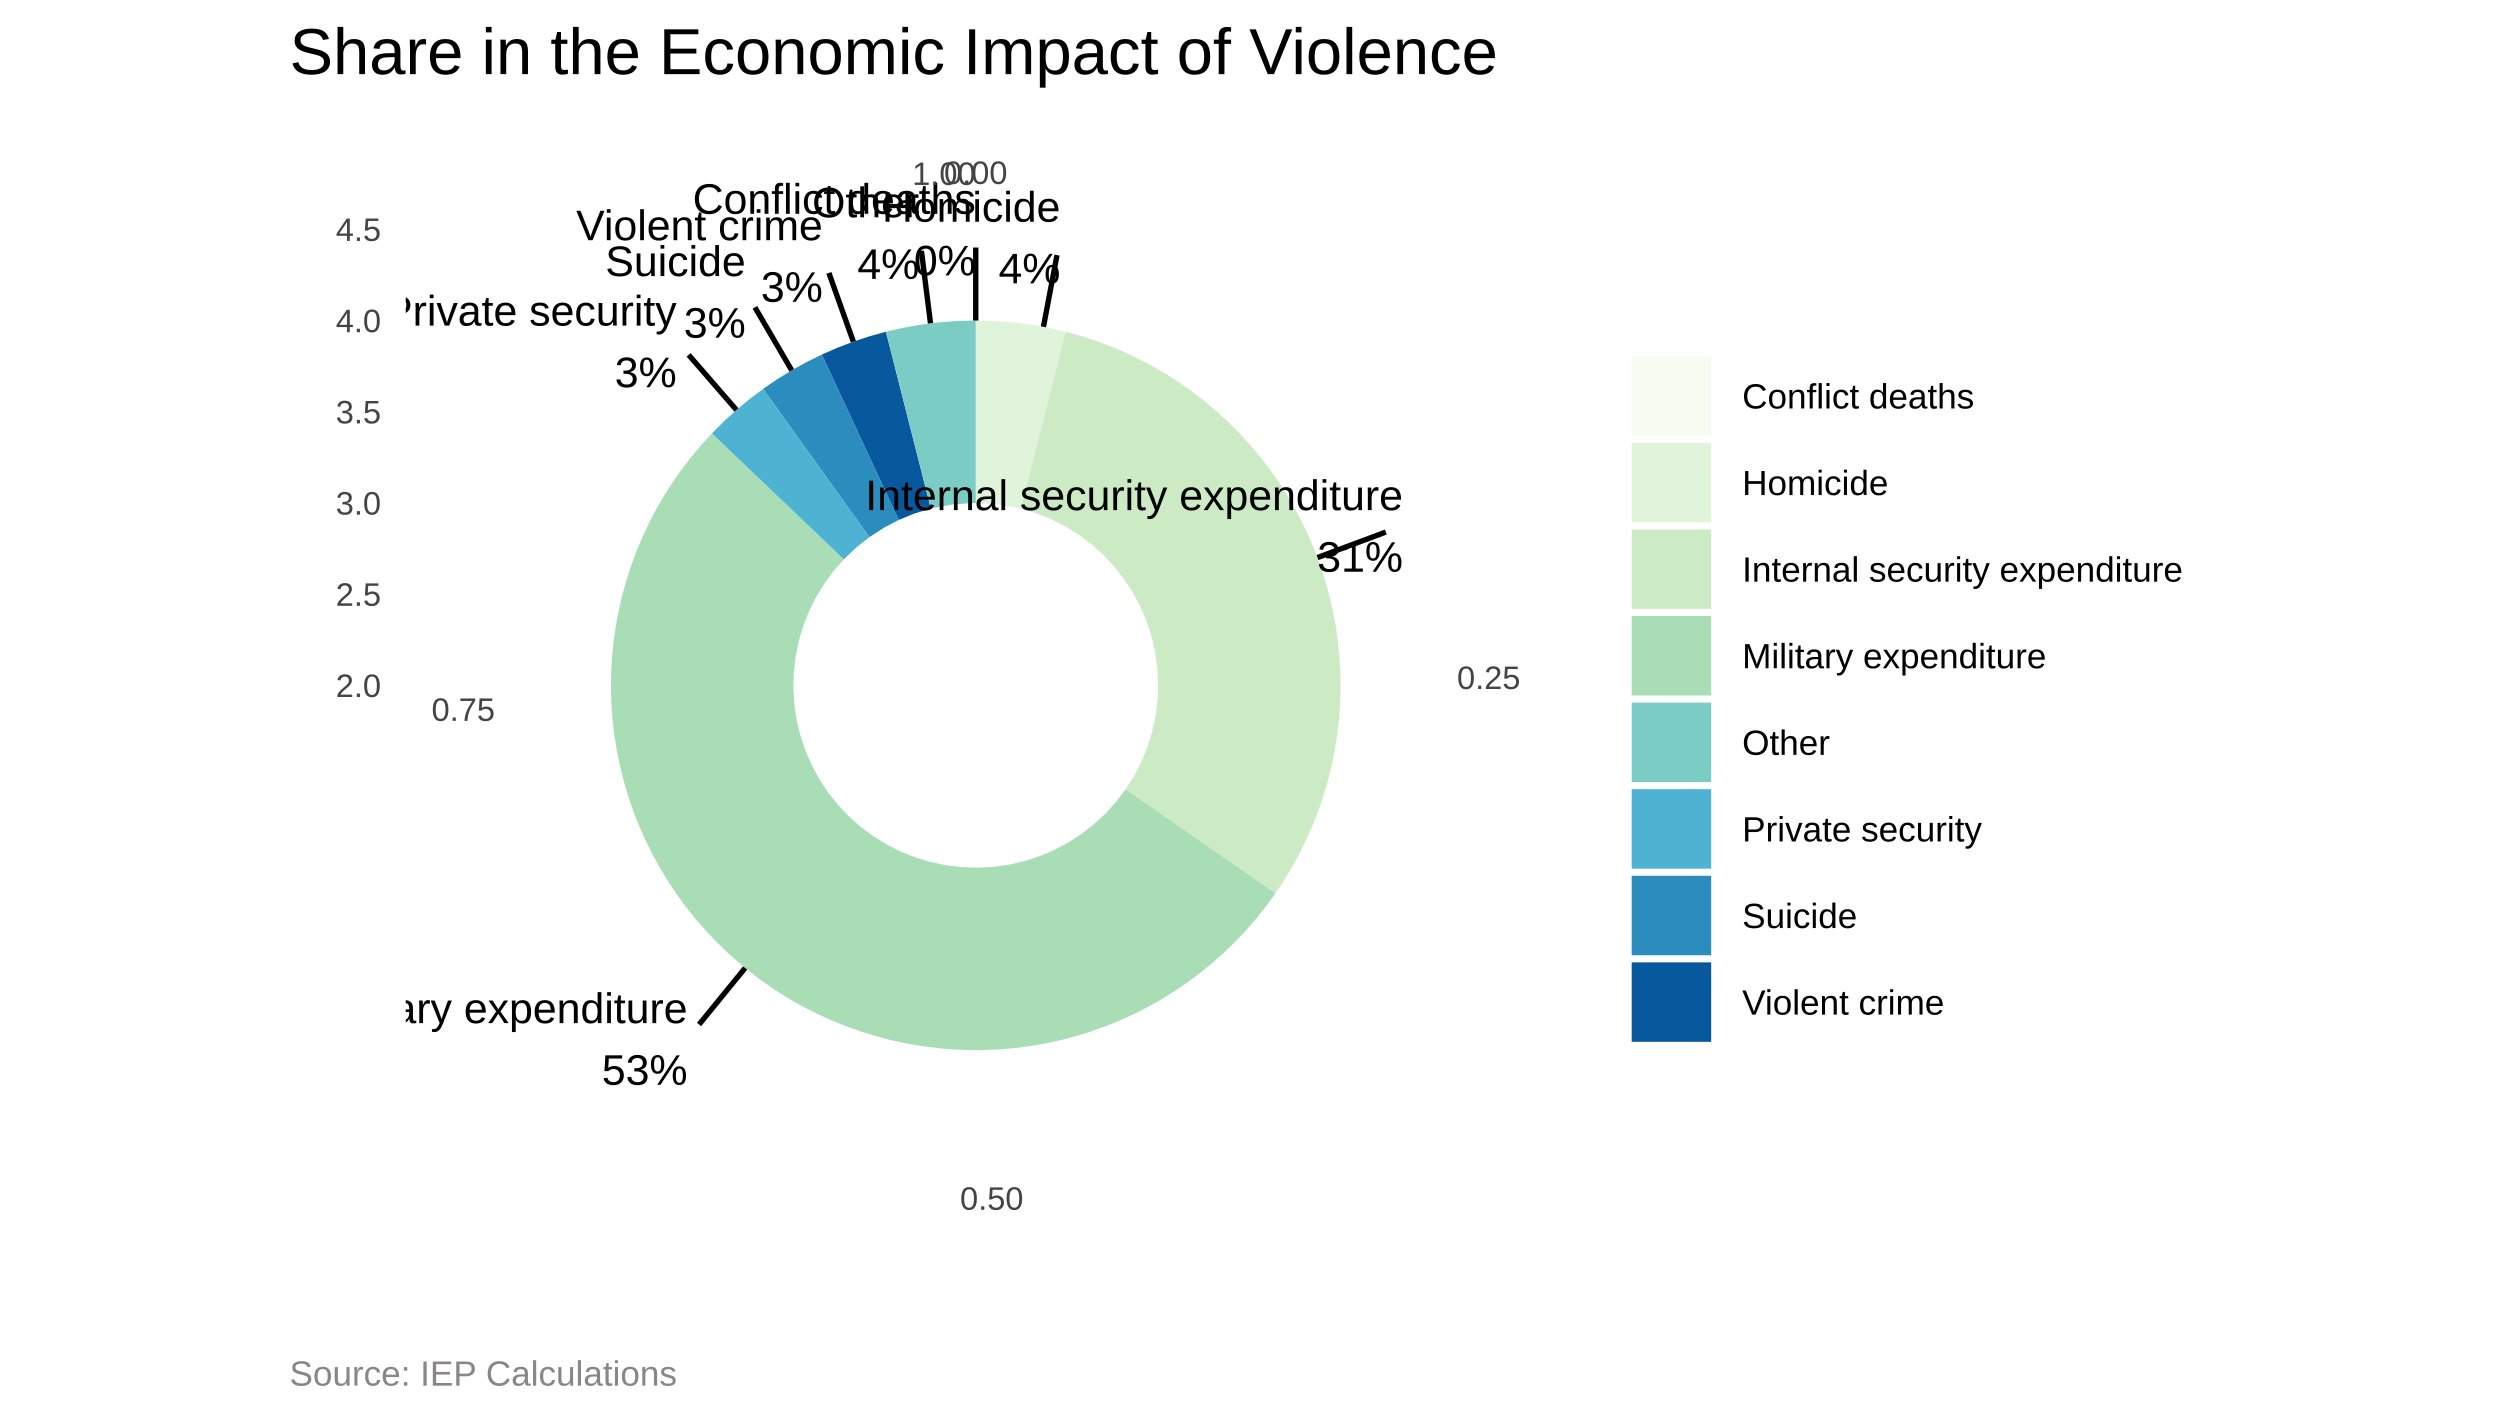
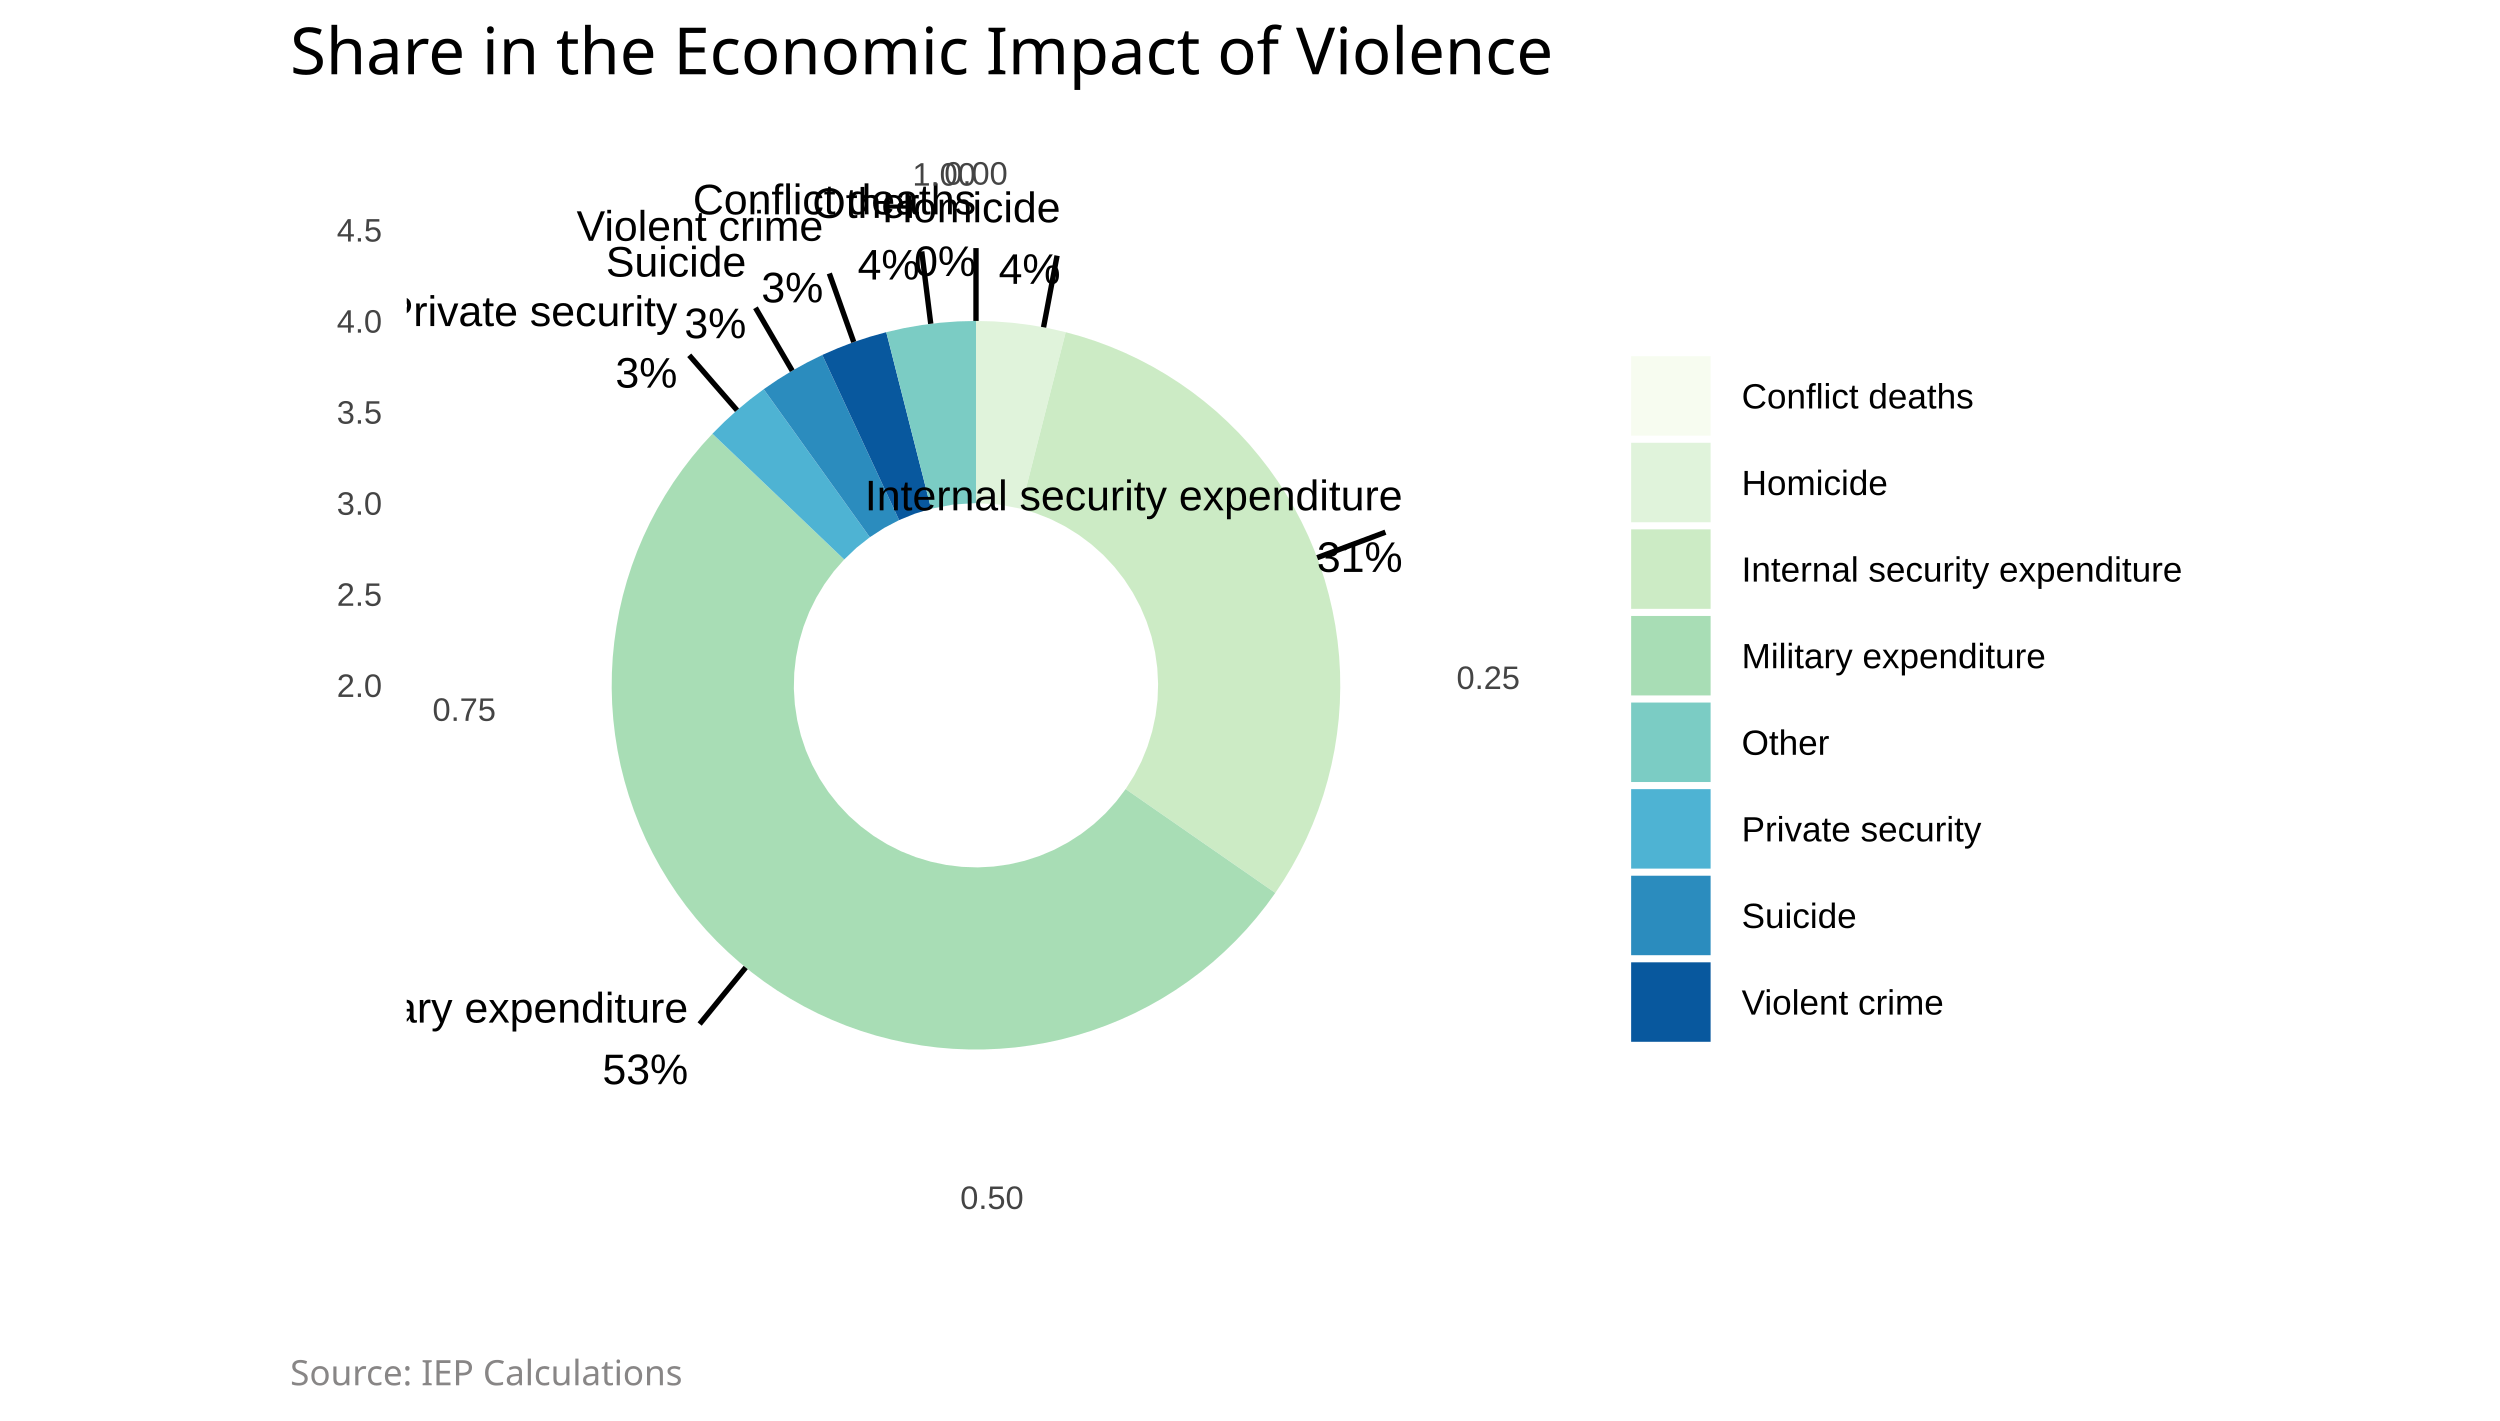
<svg xmlns="http://www.w3.org/2000/svg" class="svglite" width="498.90pt" height="283.46pt" viewBox="0 0 498.90 283.46">
  <defs>
    <style type="text/css">
    .svglite line, .svglite polyline, .svglite polygon, .svglite path, .svglite rect, .svglite circle {
      fill: none;
      stroke: #000000;
      stroke-linecap: round;
      stroke-linejoin: round;
      stroke-miterlimit: 10.00;
    }
    .svglite text {
      white-space: pre;
    }
  </style>
  </defs>
  <rect width="100%" height="100%" style="stroke: none; fill: none;" />
  <defs>
    <clipPath id="cpMC4wMHw0OTguOTB8MC4wMHwyODMuNDY=">
      <rect x="0.00" y="0.00" width="498.90" height="283.46" />
    </clipPath>
  </defs>
  <g clip-path="url(#cpMC4wMHw0OTguOTB8MC4wMHwyODMuNDY=)">
</g>
  <defs>
-     <clipPath id="cpNTIuMzB8NDQ2LjYwfDAuMDB8MjgzLjQ2">
-       <rect x="52.30" y="0.00" width="394.29" height="283.46" />
+     <clipPath id="cpNTIuNDJ8NDQ2LjQ4fDAuMDB8MjgzLjQ2">
+       <rect x="52.42" y="0.00" width="394.06" height="283.46" />
    </clipPath>
  </defs>
-   <g clip-path="url(#cpNTIuMzB8NDQ2LjYwfDAuMDB8MjgzLjQ2)">
+   <g clip-path="url(#cpNTIuNDJ8NDQ2LjQ4fDAuMDB8MjgzLjQ2)">
</g>
  <g clip-path="url(#cpMC4wMHw0OTguOTB8MC4wMHwyODMuNDY=)">
</g>
  <defs>
-     <clipPath id="cpODAuOTd8MzA4LjQ4fDIzLjAwfDI1MC41MQ==">
-       <rect x="80.97" y="23.00" width="227.51" height="227.51" />
+     <clipPath id="cpODEuMTd8MzA4LjM2fDIzLjE2fDI1MC4zNA==">
+       <rect x="81.17" y="23.16" width="227.19" height="227.19" />
    </clipPath>
  </defs>
-   <g clip-path="url(#cpODAuOTd8MzA4LjQ4fDIzLjAwfDI1MC41MQ==)">
-     <polygon points="194.72,100.36 194.72,97.05 194.72,93.74 194.72,90.43 194.72,87.12 194.72,83.81 194.72,80.50 194.72,77.19 194.72,73.88 194.72,70.57 194.72,67.27 194.72,63.96 194.72,63.96 194.72,67.27 194.72,70.57 194.72,73.88 194.72,77.19 194.72,80.50 194.72,83.81 194.72,87.12 194.72,90.43 194.72,93.74 194.72,97.05 194.72,100.36 194.72,100.36 " style="stroke-width: 1.07; stroke: none; stroke-linecap: butt; stroke-linejoin: miter; fill: #F7FCF0;" />
-     <polygon points="203.69,101.48 204.50,98.27 205.32,95.06 206.13,91.86 206.95,88.65 207.76,85.44 208.58,82.24 209.39,79.03 210.21,75.82 211.02,72.61 211.84,69.41 212.65,66.20 209.12,65.39 205.55,64.77 201.96,64.32 198.34,64.05 194.72,63.96 194.72,67.27 194.72,70.57 194.72,73.88 194.72,77.19 194.72,80.50 194.72,83.81 194.72,87.12 194.72,90.43 194.72,93.74 194.72,97.05 194.72,100.36 199.24,100.64 203.69,101.48 " style="stroke-width: 1.07; stroke: none; stroke-linecap: butt; stroke-linejoin: miter; fill: #E0F3DB;" />
-     <polygon points="224.63,157.51 227.35,159.40 230.07,161.28 232.79,163.17 235.51,165.05 238.23,166.94 240.94,168.83 243.66,170.71 246.38,172.60 249.10,174.49 251.82,176.37 254.54,178.26 256.26,175.66 257.87,172.99 259.37,170.25 260.74,167.45 262.00,164.59 263.13,161.68 264.13,158.73 265.01,155.74 265.76,152.71 266.38,149.65 266.86,146.57 267.22,143.47 267.44,140.36 267.52,137.24 267.48,134.12 267.30,131.00 266.98,127.90 266.54,124.81 265.96,121.75 265.25,118.71 264.41,115.70 263.45,112.74 262.36,109.81 261.14,106.94 259.80,104.12 258.34,101.36 256.77,98.67 255.08,96.05 253.28,93.50 251.37,91.03 249.36,88.65 247.25,86.35 245.04,84.14 242.74,82.04 240.35,80.03 237.88,78.13 235.33,76.33 232.70,74.65 230.01,73.08 227.25,71.62 224.43,70.29 221.55,69.08 218.63,67.99 215.66,67.03 212.65,66.20 211.84,69.41 211.02,72.61 210.21,75.82 209.39,79.03 208.58,82.24 207.76,85.44 206.95,88.65 206.13,91.86 205.32,95.06 204.50,98.27 203.69,101.48 206.74,102.40 209.70,103.58 212.55,105.02 215.26,106.70 217.81,108.62 220.19,110.75 222.37,113.08 224.33,115.59 226.07,118.26 227.57,121.08 228.82,124.01 229.80,127.05 230.52,130.16 230.96,133.32 231.12,136.50 231.01,139.69 230.61,142.85 229.94,145.97 229.00,149.02 227.79,151.97 226.33,154.81 224.63,157.51 " style="stroke-width: 1.07; stroke: none; stroke-linecap: butt; stroke-linejoin: miter; fill: #CCEBC5;" />
-     <polygon points="168.39,111.63 166.00,109.34 163.60,107.06 161.21,104.77 158.81,102.49 156.42,100.20 154.03,97.92 151.63,95.63 149.24,93.35 146.84,91.06 144.45,88.78 142.06,86.49 139.95,88.80 137.95,91.18 136.05,93.66 134.26,96.21 132.58,98.83 131.01,101.53 129.56,104.29 128.23,107.11 127.02,109.98 125.94,112.90 124.98,115.87 124.15,118.87 123.45,121.91 122.88,124.97 122.44,128.06 122.14,131.16 121.96,134.27 121.92,137.39 122.02,140.51 122.24,143.62 122.60,146.71 123.10,149.79 123.72,152.84 124.47,155.87 125.36,158.86 126.36,161.81 127.50,164.71 128.76,167.56 130.14,170.36 131.63,173.09 133.25,175.76 134.97,178.36 136.81,180.88 138.75,183.31 140.79,185.67 142.94,187.93 145.18,190.10 147.50,192.17 149.92,194.14 152.42,196.01 154.99,197.77 157.64,199.41 160.36,200.94 163.13,202.35 165.97,203.64 168.86,204.81 171.80,205.86 174.78,206.78 177.79,207.57 180.84,208.23 183.91,208.75 187.00,209.15 190.11,209.42 193.22,209.55 196.34,209.54 199.45,209.41 202.56,209.14 205.65,208.74 208.72,208.20 211.77,207.54 214.78,206.74 217.76,205.82 220.69,204.77 223.58,203.60 226.42,202.30 229.19,200.88 231.91,199.35 234.55,197.70 237.12,195.94 239.62,194.07 242.03,192.10 244.36,190.02 246.59,187.85 248.73,185.58 250.77,183.22 252.71,180.78 254.54,178.26 251.82,176.37 249.10,174.49 246.38,172.60 243.66,170.71 240.94,168.83 238.23,166.94 235.51,165.05 232.79,163.17 230.07,161.28 227.35,159.40 224.63,157.51 222.72,160.02 220.60,162.36 218.28,164.51 215.79,166.44 213.14,168.16 210.35,169.64 207.44,170.87 204.44,171.84 201.36,172.55 198.23,172.99 195.08,173.16 191.92,173.05 188.79,172.67 185.70,172.02 182.68,171.11 179.75,169.94 176.93,168.51 174.24,166.85 171.71,164.96 169.35,162.86 167.19,160.57 165.23,158.09 163.49,155.46 161.99,152.68 160.73,149.78 159.73,146.79 158.99,143.72 158.52,140.60 158.33,137.44 158.41,134.29 158.76,131.15 159.38,128.05 160.26,125.02 161.41,122.08 162.81,119.25 164.45,116.55 166.31,114.00 168.39,111.63 " style="stroke-width: 1.07; stroke: none; stroke-linecap: butt; stroke-linejoin: miter; fill: #A8DDB5;" />
-     <polygon points="173.51,107.18 171.58,104.49 169.65,101.80 167.72,99.11 165.80,96.42 163.87,93.73 161.94,91.04 160.01,88.35 158.08,85.66 156.15,82.97 154.23,80.28 152.30,77.60 149.58,79.64 146.97,81.81 144.46,84.09 142.06,86.49 144.45,88.78 146.84,91.06 149.24,93.35 151.63,95.63 154.03,97.92 156.42,100.20 158.81,102.49 161.21,104.77 163.60,107.06 166.00,109.34 168.39,111.63 170.85,109.28 173.51,107.18 " style="stroke-width: 1.07; stroke: none; stroke-linecap: butt; stroke-linejoin: miter; fill: #4EB3D3;" />
-     <polygon points="179.37,103.75 177.97,100.75 176.58,97.75 175.18,94.75 173.78,91.75 172.39,88.75 170.99,85.75 169.60,82.75 168.20,79.75 166.80,76.75 165.41,73.75 164.01,70.75 160.97,72.25 157.99,73.90 155.10,75.68 152.30,77.60 154.23,80.28 156.15,82.97 158.08,85.66 160.01,88.35 161.94,91.04 163.87,93.73 165.80,96.42 167.72,99.11 169.65,101.80 171.58,104.49 173.51,107.18 176.36,105.33 179.37,103.75 " style="stroke-width: 1.07; stroke: none; stroke-linecap: butt; stroke-linejoin: miter; fill: #2B8CBE;" />
-     <polygon points="185.76,101.48 184.94,98.27 184.13,95.06 183.31,91.86 182.50,88.65 181.68,85.44 180.87,82.24 180.05,79.03 179.24,75.82 178.42,72.61 177.61,69.41 176.79,66.20 173.52,67.11 170.30,68.18 167.12,69.39 164.01,70.75 165.41,73.75 166.80,76.75 168.20,79.75 169.60,82.75 170.99,85.75 172.39,88.75 173.78,91.75 175.18,94.75 176.58,97.75 177.97,100.75 179.37,103.75 182.51,102.47 185.76,101.48 " style="stroke-width: 1.07; stroke: none; stroke-linecap: butt; stroke-linejoin: miter; fill: #08589E;" />
-     <polygon points="194.72,100.36 194.72,97.05 194.72,93.74 194.72,90.43 194.72,87.12 194.72,83.81 194.72,80.50 194.72,77.19 194.72,73.88 194.72,70.57 194.72,67.27 194.72,63.96 191.10,64.05 187.49,64.32 183.89,64.77 180.33,65.39 176.79,66.20 177.61,69.41 178.42,72.61 179.24,75.82 180.05,79.03 180.87,82.24 181.68,85.44 182.50,88.65 183.31,91.86 184.13,95.06 184.94,98.27 185.76,101.48 190.21,100.64 194.72,100.36 " style="stroke-width: 1.07; stroke: none; stroke-linecap: butt; stroke-linejoin: miter; fill: #7BCCC4;" />
-     <text x="194.72" y="42.67" text-anchor="end" style="font-size: 8.54px; font-family: &quot;Arial&quot;;" textLength="56.43px" lengthAdjust="spacingAndGlyphs">Conflict deaths</text>
-     <text x="194.72" y="54.96" text-anchor="end" style="font-size: 8.54px; font-family: &quot;Arial&quot;;" textLength="12.33px" lengthAdjust="spacingAndGlyphs">0%</text>
-     <text x="211.61" y="44.25" text-anchor="end" style="font-size: 8.54px; font-family: &quot;Arial&quot;;" textLength="35.56px" lengthAdjust="spacingAndGlyphs">Homicide</text>
-     <text x="211.61" y="56.54" text-anchor="end" style="font-size: 8.54px; font-family: &quot;Arial&quot;;" textLength="12.33px" lengthAdjust="spacingAndGlyphs">4%</text>
-     <text x="279.97" y="101.81" text-anchor="end" style="font-size: 8.54px; font-family: &quot;Arial&quot;;" textLength="107.19px" lengthAdjust="spacingAndGlyphs">Internal security expenditure</text>
-     <text x="279.97" y="114.10" text-anchor="end" style="font-size: 8.54px; font-family: &quot;Arial&quot;;" textLength="17.08px" lengthAdjust="spacingAndGlyphs">31%</text>
-     <text x="137.20" y="204.18" text-anchor="end" style="font-size: 8.54px; font-family: &quot;Arial&quot;;" textLength="73.97px" lengthAdjust="spacingAndGlyphs">Military expenditure</text>
-     <text x="137.20" y="216.48" text-anchor="end" style="font-size: 8.54px; font-family: &quot;Arial&quot;;" textLength="17.08px" lengthAdjust="spacingAndGlyphs">53%</text>
-     <text x="135.03" y="64.98" text-anchor="end" style="font-size: 8.54px; font-family: &quot;Arial&quot;;" textLength="58.33px" lengthAdjust="spacingAndGlyphs">Private security</text>
-     <text x="135.03" y="77.27" text-anchor="end" style="font-size: 8.54px; font-family: &quot;Arial&quot;;" textLength="12.33px" lengthAdjust="spacingAndGlyphs">3%</text>
-     <text x="148.81" y="55.10" text-anchor="end" style="font-size: 8.54px; font-family: &quot;Arial&quot;;" textLength="27.98px" lengthAdjust="spacingAndGlyphs">Suicide</text>
-     <text x="148.81" y="67.39" text-anchor="end" style="font-size: 8.54px; font-family: &quot;Arial&quot;;" textLength="12.33px" lengthAdjust="spacingAndGlyphs">3%</text>
-     <text x="164.19" y="47.94" text-anchor="end" style="font-size: 8.54px; font-family: &quot;Arial&quot;;" textLength="49.15px" lengthAdjust="spacingAndGlyphs">Violent crime</text>
-     <text x="164.19" y="60.23" text-anchor="end" style="font-size: 8.54px; font-family: &quot;Arial&quot;;" textLength="12.33px" lengthAdjust="spacingAndGlyphs">3%</text>
-     <text x="183.43" y="43.37" text-anchor="end" style="font-size: 8.54px; font-family: &quot;Arial&quot;;" textLength="21.34px" lengthAdjust="spacingAndGlyphs">Other</text>
-     <text x="183.43" y="55.66" text-anchor="end" style="font-size: 8.54px; font-family: &quot;Arial&quot;;" textLength="12.33px" lengthAdjust="spacingAndGlyphs">4%</text>
-     <polyline points="194.72,63.96 194.72,60.32 194.72,56.68 194.72,53.04 194.72,49.40 " style="stroke-width: 1.07; stroke-linecap: butt;" />
-     <polyline points="208.23,65.22 208.91,61.64 209.58,58.07 210.26,54.49 210.93,50.91 " style="stroke-width: 1.07; stroke-linecap: butt;" />
-     <polyline points="262.92,111.27 266.33,109.99 269.74,108.72 273.15,107.45 276.56,106.17 " style="stroke-width: 1.07; stroke-linecap: butt;" />
-     <polyline points="148.70,193.17 146.40,195.99 144.10,198.81 141.80,201.63 139.50,204.45 " style="stroke-width: 1.07; stroke-linecap: butt;" />
-     <polyline points="146.97,81.81 144.58,79.06 142.19,76.31 139.81,73.56 137.42,70.82 " style="stroke-width: 1.07; stroke-linecap: butt;" />
-     <polyline points="157.99,73.90 156.16,70.76 154.32,67.61 152.49,64.47 150.65,61.33 " style="stroke-width: 1.07; stroke-linecap: butt;" />
-     <polyline points="170.30,68.18 169.07,64.75 167.85,61.32 166.63,57.89 165.41,54.46 " style="stroke-width: 1.07; stroke-linecap: butt;" />
-     <polyline points="185.69,64.52 185.24,60.91 184.78,57.29 184.33,53.68 183.88,50.07 " style="stroke-width: 1.07; stroke-linecap: butt;" />
-     <text x="194.72" y="36.71" text-anchor="middle" style="font-size: 6.50px;fill: #444444; font-family: &quot;Arial&quot;;" textLength="12.65px" lengthAdjust="spacingAndGlyphs">0.00</text>
-     <text x="297.09" y="137.50" text-anchor="middle" style="font-size: 6.50px;fill: #444444; font-family: &quot;Arial&quot;;" textLength="12.65px" lengthAdjust="spacingAndGlyphs">0.25</text>
-     <text x="197.91" y="241.42" text-anchor="middle" style="font-size: 6.50px;fill: #444444; font-family: &quot;Arial&quot;;" textLength="12.65px" lengthAdjust="spacingAndGlyphs">0.50</text>
-     <text x="92.45" y="143.86" text-anchor="middle" style="font-size: 6.50px;fill: #444444; font-family: &quot;Arial&quot;;" textLength="12.65px" lengthAdjust="spacingAndGlyphs">0.75</text>
-     <text x="188.36" y="36.91" text-anchor="middle" style="font-size: 6.50px;fill: #444444; font-family: &quot;Arial&quot;;" textLength="12.65px" lengthAdjust="spacingAndGlyphs">1.00</text>
+   <g clip-path="url(#cpODEuMTd8MzA4LjM2fDIzLjE2fDI1MC4zNA==)">
+     <polygon points="194.77,100.40 194.77,97.09 194.77,93.79 194.77,90.49 194.77,87.18 194.77,83.88 194.77,80.57 194.77,77.27 194.77,73.96 194.77,70.66 194.77,67.35 194.77,64.05 194.77,64.05 194.77,67.35 194.77,70.66 194.77,73.96 194.77,77.27 194.77,80.57 194.77,83.88 194.77,87.18 194.77,90.49 194.77,93.79 194.77,97.09 194.77,100.40 194.77,100.40 " style="stroke-width: 1.07; stroke: none; stroke-linecap: butt; stroke-linejoin: miter; fill: #F7FCF0;" />
+     <polygon points="203.72,101.52 204.53,98.32 205.35,95.11 206.16,91.91 206.97,88.71 207.79,85.50 208.60,82.30 209.41,79.10 210.23,75.90 211.04,72.69 211.86,69.49 212.67,66.29 209.14,65.48 205.58,64.86 201.99,64.41 198.38,64.14 194.77,64.05 194.77,67.35 194.77,70.66 194.77,73.96 194.77,77.27 194.77,80.57 194.77,83.88 194.77,87.18 194.77,90.49 194.77,93.79 194.77,97.09 194.77,100.40 199.28,100.68 203.72,101.52 " style="stroke-width: 1.07; stroke: none; stroke-linecap: butt; stroke-linejoin: miter; fill: #E0F3DB;" />
+     <polygon points="224.63,157.47 227.35,159.35 230.06,161.24 232.78,163.12 235.49,165.00 238.21,166.89 240.92,168.77 243.64,170.65 246.35,172.54 249.07,174.42 251.78,176.31 254.50,178.19 256.22,175.59 257.83,172.92 259.32,170.19 260.69,167.39 261.94,164.54 263.07,161.64 264.08,158.69 264.95,155.70 265.70,152.67 266.32,149.62 266.80,146.54 267.16,143.45 267.38,140.34 267.46,137.23 267.42,134.11 267.24,131.00 266.92,127.90 266.48,124.82 265.90,121.76 265.19,118.72 264.36,115.72 263.39,112.76 262.30,109.84 261.09,106.97 259.75,104.16 258.30,101.40 256.72,98.71 255.04,96.10 253.24,93.55 251.33,91.09 249.33,88.70 247.22,86.41 245.01,84.21 242.72,82.10 240.33,80.10 237.86,78.20 235.31,76.41 232.69,74.73 230.00,73.16 227.24,71.71 224.43,70.38 221.56,69.17 218.64,68.08 215.67,67.12 212.67,66.29 211.86,69.49 211.04,72.69 210.23,75.90 209.41,79.10 208.60,82.30 207.79,85.50 206.97,88.71 206.16,91.91 205.35,95.11 204.53,98.32 203.72,101.52 206.77,102.44 209.73,103.62 212.57,105.06 215.27,106.74 217.82,108.65 220.19,110.77 222.37,113.10 224.34,115.61 226.07,118.28 227.57,121.09 228.81,124.02 229.80,127.05 230.51,130.16 230.95,133.31 231.11,136.49 231.00,139.67 230.60,142.84 229.93,145.95 228.99,148.99 227.79,151.94 226.33,154.77 224.63,157.47 " style="stroke-width: 1.07; stroke: none; stroke-linecap: butt; stroke-linejoin: miter; fill: #CCEBC5;" />
+     <polygon points="168.47,111.65 166.08,109.37 163.69,107.09 161.30,104.81 158.91,102.53 156.52,100.24 154.13,97.96 151.74,95.68 149.35,93.40 146.96,91.12 144.57,88.84 142.17,86.56 140.07,88.85 138.07,91.24 136.18,93.71 134.39,96.25 132.71,98.88 131.15,101.57 129.70,104.32 128.37,107.14 127.16,110.01 126.08,112.92 125.12,115.89 124.29,118.89 123.59,121.92 123.03,124.98 122.59,128.06 122.28,131.16 122.11,134.27 122.07,137.38 122.16,140.49 122.39,143.60 122.75,146.69 123.24,149.76 123.86,152.81 124.62,155.83 125.50,158.82 126.51,161.76 127.64,164.66 128.89,167.51 130.27,170.30 131.77,173.03 133.38,175.69 135.10,178.29 136.93,180.80 138.87,183.24 140.91,185.59 143.05,187.85 145.29,190.01 147.61,192.08 150.03,194.05 152.52,195.91 155.09,197.67 157.74,199.31 160.45,200.84 163.22,202.25 166.06,203.54 168.94,204.71 171.87,205.75 174.85,206.67 177.86,207.45 180.90,208.11 183.97,208.64 187.06,209.04 190.16,209.30 193.27,209.43 196.38,209.43 199.49,209.29 202.59,209.03 205.68,208.62 208.75,208.09 211.79,207.43 214.80,206.63 217.77,205.71 220.70,204.66 223.58,203.49 226.41,202.20 229.19,200.78 231.90,199.25 234.54,197.60 237.11,195.84 239.60,193.98 242.01,192.01 244.33,189.93 246.56,187.76 248.70,185.50 250.73,183.15 252.67,180.71 254.50,178.19 251.78,176.31 249.07,174.42 246.35,172.54 243.64,170.65 240.92,168.77 238.21,166.89 235.49,165.00 232.78,163.12 230.06,161.24 227.35,159.35 224.63,157.47 222.72,159.98 220.61,162.31 218.29,164.46 215.80,166.39 213.15,168.10 210.37,169.58 207.46,170.81 204.47,171.78 201.39,172.49 198.27,172.93 195.12,173.10 191.97,172.99 188.84,172.61 185.76,171.96 182.74,171.05 179.81,169.88 177.00,168.46 174.32,166.80 171.79,164.91 169.43,162.82 167.27,160.52 165.31,158.05 163.58,155.42 162.08,152.65 160.82,149.75 159.82,146.76 159.09,143.70 158.62,140.58 158.42,137.43 158.50,134.28 158.85,131.15 159.47,128.06 160.36,125.03 161.50,122.09 162.90,119.26 164.53,116.57 166.39,114.02 168.47,111.65 " style="stroke-width: 1.07; stroke: none; stroke-linecap: butt; stroke-linejoin: miter; fill: #A8DDB5;" />
+     <polygon points="173.58,107.21 171.66,104.52 169.73,101.84 167.81,99.15 165.88,96.47 163.96,93.78 162.03,91.10 160.10,88.41 158.18,85.72 156.25,83.04 154.33,80.35 152.40,77.67 149.69,79.71 147.08,81.87 144.57,84.16 142.17,86.56 144.57,88.84 146.96,91.12 149.35,93.40 151.74,95.68 154.13,97.96 156.52,100.24 158.91,102.53 161.30,104.81 163.69,107.09 166.08,109.37 168.47,111.65 170.92,109.31 173.58,107.21 " style="stroke-width: 1.07; stroke: none; stroke-linecap: butt; stroke-linejoin: miter; fill: #4EB3D3;" />
+     <polygon points="179.43,103.79 178.04,100.79 176.64,97.80 175.25,94.80 173.86,91.81 172.46,88.81 171.07,85.81 169.67,82.82 168.28,79.82 166.89,76.83 165.49,73.83 164.10,70.83 161.06,72.34 158.09,73.98 155.20,75.76 152.40,77.67 154.33,80.35 156.25,83.04 158.18,85.72 160.10,88.41 162.03,91.10 163.96,93.78 165.88,96.47 167.81,99.15 169.73,101.84 171.66,104.52 173.58,107.21 176.43,105.36 179.43,103.79 " style="stroke-width: 1.07; stroke: none; stroke-linecap: butt; stroke-linejoin: miter; fill: #2B8CBE;" />
+     <polygon points="185.81,101.52 185.00,98.32 184.19,95.11 183.37,91.91 182.56,88.71 181.74,85.50 180.93,82.30 180.12,79.10 179.30,75.90 178.49,72.69 177.68,69.49 176.86,66.29 173.59,67.20 170.37,68.26 167.21,69.48 164.10,70.83 165.49,73.83 166.89,76.83 168.28,79.82 169.67,82.82 171.07,85.81 172.46,88.81 173.86,91.81 175.25,94.80 176.64,97.80 178.04,100.79 179.43,103.79 182.57,102.51 185.81,101.52 " style="stroke-width: 1.07; stroke: none; stroke-linecap: butt; stroke-linejoin: miter; fill: #08589E;" />
+     <polygon points="194.77,100.40 194.77,97.09 194.77,93.79 194.77,90.49 194.77,87.18 194.77,83.88 194.77,80.57 194.77,77.27 194.77,73.96 194.77,70.66 194.77,67.35 194.77,64.05 191.15,64.14 187.54,64.41 183.95,64.86 180.39,65.48 176.86,66.29 177.68,69.49 178.49,72.69 179.30,75.90 180.12,79.10 180.93,82.30 181.74,85.50 182.56,88.71 183.37,91.91 184.19,95.11 185.00,98.32 185.81,101.52 190.25,100.68 194.77,100.40 " style="stroke-width: 1.07; stroke: none; stroke-linecap: butt; stroke-linejoin: miter; fill: #7BCCC4;" />
+     <text x="194.77" y="42.78" text-anchor="end" style="font-size: 8.54px; font-family: &quot;Arial&quot;;" textLength="56.43px" lengthAdjust="spacingAndGlyphs">Conflict deaths</text>
+     <text x="194.77" y="55.08" text-anchor="end" style="font-size: 8.54px; font-family: &quot;Arial&quot;;" textLength="12.33px" lengthAdjust="spacingAndGlyphs">0%</text>
+     <text x="211.63" y="44.36" text-anchor="end" style="font-size: 8.54px; font-family: &quot;Arial&quot;;" textLength="35.56px" lengthAdjust="spacingAndGlyphs">Homicide</text>
+     <text x="211.63" y="56.65" text-anchor="end" style="font-size: 8.54px; font-family: &quot;Arial&quot;;" textLength="12.33px" lengthAdjust="spacingAndGlyphs">4%</text>
+     <text x="279.89" y="101.84" text-anchor="end" style="font-size: 8.54px; font-family: &quot;Arial&quot;;" textLength="107.19px" lengthAdjust="spacingAndGlyphs">Internal security expenditure</text>
+     <text x="279.89" y="114.13" text-anchor="end" style="font-size: 8.54px; font-family: &quot;Arial&quot;;" textLength="17.08px" lengthAdjust="spacingAndGlyphs">31%</text>
+     <text x="137.32" y="204.07" text-anchor="end" style="font-size: 8.54px; font-family: &quot;Arial&quot;;" textLength="73.97px" lengthAdjust="spacingAndGlyphs">Military expenditure</text>
+     <text x="137.32" y="216.36" text-anchor="end" style="font-size: 8.54px; font-family: &quot;Arial&quot;;" textLength="17.08px" lengthAdjust="spacingAndGlyphs">53%</text>
+     <text x="135.16" y="65.07" text-anchor="end" style="font-size: 8.54px; font-family: &quot;Arial&quot;;" textLength="58.33px" lengthAdjust="spacingAndGlyphs">Private security</text>
+     <text x="135.16" y="77.36" text-anchor="end" style="font-size: 8.54px; font-family: &quot;Arial&quot;;" textLength="12.33px" lengthAdjust="spacingAndGlyphs">3%</text>
+     <text x="148.92" y="55.20" text-anchor="end" style="font-size: 8.54px; font-family: &quot;Arial&quot;;" textLength="27.98px" lengthAdjust="spacingAndGlyphs">Suicide</text>
+     <text x="148.92" y="67.49" text-anchor="end" style="font-size: 8.54px; font-family: &quot;Arial&quot;;" textLength="12.33px" lengthAdjust="spacingAndGlyphs">3%</text>
+     <text x="164.28" y="48.05" text-anchor="end" style="font-size: 8.54px; font-family: &quot;Arial&quot;;" textLength="49.15px" lengthAdjust="spacingAndGlyphs">Violent crime</text>
+     <text x="164.28" y="60.34" text-anchor="end" style="font-size: 8.54px; font-family: &quot;Arial&quot;;" textLength="12.33px" lengthAdjust="spacingAndGlyphs">3%</text>
+     <text x="183.49" y="43.49" text-anchor="end" style="font-size: 8.54px; font-family: &quot;Arial&quot;;" textLength="21.34px" lengthAdjust="spacingAndGlyphs">Other</text>
+     <text x="183.49" y="55.78" text-anchor="end" style="font-size: 8.54px; font-family: &quot;Arial&quot;;" textLength="12.33px" lengthAdjust="spacingAndGlyphs">4%</text>
+     <polyline points="194.77,64.05 194.77,60.41 194.77,56.78 194.77,53.14 194.77,49.51 " style="stroke-width: 1.07; stroke-linecap: butt;" />
+     <polyline points="208.25,65.31 208.93,61.74 209.60,58.17 210.28,54.60 210.95,51.02 " style="stroke-width: 1.07; stroke-linecap: butt;" />
+     <polyline points="262.86,111.29 266.27,110.02 269.67,108.75 273.08,107.48 276.48,106.20 " style="stroke-width: 1.07; stroke-linecap: butt;" />
+     <polyline points="148.81,193.08 146.51,195.90 144.21,198.71 141.92,201.53 139.62,204.35 " style="stroke-width: 1.07; stroke-linecap: butt;" />
+     <polyline points="147.08,81.87 144.70,79.13 142.31,76.39 139.93,73.64 137.54,70.90 " style="stroke-width: 1.07; stroke-linecap: butt;" />
+     <polyline points="158.09,73.98 156.26,70.84 154.42,67.70 152.59,64.56 150.76,61.42 " style="stroke-width: 1.07; stroke-linecap: butt;" />
+     <polyline points="170.37,68.26 169.15,64.84 167.93,61.41 166.72,57.99 165.50,54.57 " style="stroke-width: 1.07; stroke-linecap: butt;" />
+     <polyline points="185.74,64.61 185.29,61.00 184.84,57.40 184.39,53.79 183.94,50.18 " style="stroke-width: 1.07; stroke-linecap: butt;" />
+     <text x="194.77" y="36.84" text-anchor="middle" style="font-size: 6.50px;fill: #444444; font-family: &quot;Arial&quot;;" textLength="12.65px" lengthAdjust="spacingAndGlyphs">0.00</text>
+     <text x="296.99" y="137.49" text-anchor="middle" style="font-size: 6.50px;fill: #444444; font-family: &quot;Arial&quot;;" textLength="12.65px" lengthAdjust="spacingAndGlyphs">0.25</text>
+     <text x="197.95" y="241.26" text-anchor="middle" style="font-size: 6.50px;fill: #444444; font-family: &quot;Arial&quot;;" textLength="12.65px" lengthAdjust="spacingAndGlyphs">0.50</text>
+     <text x="92.64" y="143.85" text-anchor="middle" style="font-size: 6.50px;fill: #444444; font-family: &quot;Arial&quot;;" textLength="12.65px" lengthAdjust="spacingAndGlyphs">0.75</text>
+     <text x="188.41" y="37.04" text-anchor="middle" style="font-size: 6.50px;fill: #444444; font-family: &quot;Arial&quot;;" textLength="12.65px" lengthAdjust="spacingAndGlyphs">1.00</text>
  </g>
  <g clip-path="url(#cpMC4wMHw0OTguOTB8MC4wMHwyODMuNDY=)">
-     <text x="76.04" y="139.09" text-anchor="end" style="font-size: 6.50px;fill: #444444; font-family: &quot;Arial&quot;;" textLength="9.04px" lengthAdjust="spacingAndGlyphs">2.0</text>
-     <text x="76.04" y="120.89" text-anchor="end" style="font-size: 6.50px;fill: #444444; font-family: &quot;Arial&quot;;" textLength="9.04px" lengthAdjust="spacingAndGlyphs">2.5</text>
-     <text x="76.04" y="102.69" text-anchor="end" style="font-size: 6.50px;fill: #444444; font-family: &quot;Arial&quot;;" textLength="9.04px" lengthAdjust="spacingAndGlyphs">3.0</text>
-     <text x="76.04" y="84.49" text-anchor="end" style="font-size: 6.50px;fill: #444444; font-family: &quot;Arial&quot;;" textLength="9.04px" lengthAdjust="spacingAndGlyphs">3.5</text>
-     <text x="76.04" y="66.29" text-anchor="end" style="font-size: 6.50px;fill: #444444; font-family: &quot;Arial&quot;;" textLength="9.04px" lengthAdjust="spacingAndGlyphs">4.0</text>
-     <text x="76.04" y="48.08" text-anchor="end" style="font-size: 6.50px;fill: #444444; font-family: &quot;Arial&quot;;" textLength="9.04px" lengthAdjust="spacingAndGlyphs">4.5</text>
-     <rect x="325.62" y="71.09" width="15.86" height="15.86" style="stroke-width: 1.07; stroke: none; stroke-linecap: butt; stroke-linejoin: miter; fill: #F7FCF0;" />
-     <rect x="325.62" y="88.37" width="15.86" height="15.86" style="stroke-width: 1.07; stroke: none; stroke-linecap: butt; stroke-linejoin: miter; fill: #E0F3DB;" />
-     <rect x="325.62" y="105.65" width="15.86" height="15.86" style="stroke-width: 1.07; stroke: none; stroke-linecap: butt; stroke-linejoin: miter; fill: #CCEBC5;" />
-     <rect x="325.62" y="122.93" width="15.86" height="15.86" style="stroke-width: 1.07; stroke: none; stroke-linecap: butt; stroke-linejoin: miter; fill: #A8DDB5;" />
-     <rect x="325.62" y="140.21" width="15.86" height="15.86" style="stroke-width: 1.07; stroke: none; stroke-linecap: butt; stroke-linejoin: miter; fill: #7BCCC4;" />
-     <rect x="325.62" y="157.49" width="15.86" height="15.86" style="stroke-width: 1.07; stroke: none; stroke-linecap: butt; stroke-linejoin: miter; fill: #4EB3D3;" />
-     <rect x="325.62" y="174.77" width="15.86" height="15.86" style="stroke-width: 1.07; stroke: none; stroke-linecap: butt; stroke-linejoin: miter; fill: #2B8CBE;" />
-     <rect x="325.62" y="192.05" width="15.86" height="15.86" style="stroke-width: 1.07; stroke: none; stroke-linecap: butt; stroke-linejoin: miter; fill: #08589E;" />
-     <text x="347.67" y="81.52" style="font-size: 7.00px; font-family: &quot;Arial&quot;;" textLength="46.31px" lengthAdjust="spacingAndGlyphs">Conflict deaths</text>
-     <text x="347.67" y="98.80" style="font-size: 7.00px; font-family: &quot;Arial&quot;;" textLength="29.18px" lengthAdjust="spacingAndGlyphs">Homicide</text>
-     <text x="347.67" y="116.08" style="font-size: 7.00px; font-family: &quot;Arial&quot;;" textLength="87.96px" lengthAdjust="spacingAndGlyphs">Internal security expenditure</text>
-     <text x="347.67" y="133.36" style="font-size: 7.00px; font-family: &quot;Arial&quot;;" textLength="60.71px" lengthAdjust="spacingAndGlyphs">Military expenditure</text>
-     <text x="347.67" y="150.64" style="font-size: 7.00px; font-family: &quot;Arial&quot;;" textLength="17.51px" lengthAdjust="spacingAndGlyphs">Other</text>
-     <text x="347.67" y="167.92" style="font-size: 7.00px; font-family: &quot;Arial&quot;;" textLength="47.85px" lengthAdjust="spacingAndGlyphs">Private security</text>
-     <text x="347.67" y="185.20" style="font-size: 7.00px; font-family: &quot;Arial&quot;;" textLength="22.96px" lengthAdjust="spacingAndGlyphs">Suicide</text>
-     <text x="347.67" y="202.48" style="font-size: 7.00px; font-family: &quot;Arial&quot;;" textLength="40.33px" lengthAdjust="spacingAndGlyphs">Violent crime</text>
-     <text x="57.78" y="14.79" style="font-size: 13.00px; font-family: &quot;Arial&quot;;" textLength="241.14px" lengthAdjust="spacingAndGlyphs">Share in the Economic Impact of Violence</text>
-     <text x="57.78" y="276.52" style="font-size: 7.00px;fill: #888686; font-family: &quot;Arial&quot;;" textLength="77.30px" lengthAdjust="spacingAndGlyphs">Source: IEP Calculations</text>
+     <text x="76.24" y="139.08" text-anchor="end" style="font-size: 6.50px;fill: #444444; font-family: &quot;Arial&quot;;" textLength="9.04px" lengthAdjust="spacingAndGlyphs">2.0</text>
+     <text x="76.24" y="120.90" text-anchor="end" style="font-size: 6.50px;fill: #444444; font-family: &quot;Arial&quot;;" textLength="9.04px" lengthAdjust="spacingAndGlyphs">2.5</text>
+     <text x="76.24" y="102.73" text-anchor="end" style="font-size: 6.50px;fill: #444444; font-family: &quot;Arial&quot;;" textLength="9.04px" lengthAdjust="spacingAndGlyphs">3.0</text>
+     <text x="76.24" y="84.55" text-anchor="end" style="font-size: 6.50px;fill: #444444; font-family: &quot;Arial&quot;;" textLength="9.04px" lengthAdjust="spacingAndGlyphs">3.5</text>
+     <text x="76.24" y="66.38" text-anchor="end" style="font-size: 6.50px;fill: #444444; font-family: &quot;Arial&quot;;" textLength="9.04px" lengthAdjust="spacingAndGlyphs">4.0</text>
+     <text x="76.24" y="48.20" text-anchor="end" style="font-size: 6.50px;fill: #444444; font-family: &quot;Arial&quot;;" textLength="9.04px" lengthAdjust="spacingAndGlyphs">4.5</text>
+     <rect x="325.51" y="71.08" width="15.86" height="15.86" style="stroke-width: 1.07; stroke: none; stroke-linecap: butt; stroke-linejoin: miter; fill: #F7FCF0;" />
+     <rect x="325.51" y="88.36" width="15.86" height="15.86" style="stroke-width: 1.07; stroke: none; stroke-linecap: butt; stroke-linejoin: miter; fill: #E0F3DB;" />
+     <rect x="325.51" y="105.64" width="15.86" height="15.86" style="stroke-width: 1.07; stroke: none; stroke-linecap: butt; stroke-linejoin: miter; fill: #CCEBC5;" />
+     <rect x="325.51" y="122.92" width="15.86" height="15.86" style="stroke-width: 1.07; stroke: none; stroke-linecap: butt; stroke-linejoin: miter; fill: #A8DDB5;" />
+     <rect x="325.51" y="140.20" width="15.86" height="15.86" style="stroke-width: 1.07; stroke: none; stroke-linecap: butt; stroke-linejoin: miter; fill: #7BCCC4;" />
+     <rect x="325.51" y="157.48" width="15.86" height="15.86" style="stroke-width: 1.07; stroke: none; stroke-linecap: butt; stroke-linejoin: miter; fill: #4EB3D3;" />
+     <rect x="325.51" y="174.76" width="15.86" height="15.86" style="stroke-width: 1.07; stroke: none; stroke-linecap: butt; stroke-linejoin: miter; fill: #2B8CBE;" />
+     <rect x="325.51" y="192.04" width="15.86" height="15.86" style="stroke-width: 1.07; stroke: none; stroke-linecap: butt; stroke-linejoin: miter; fill: #08589E;" />
+     <text x="347.56" y="81.51" style="font-size: 7.00px; font-family: &quot;Arial&quot;;" textLength="46.31px" lengthAdjust="spacingAndGlyphs">Conflict deaths</text>
+     <text x="347.56" y="98.79" style="font-size: 7.00px; font-family: &quot;Arial&quot;;" textLength="29.18px" lengthAdjust="spacingAndGlyphs">Homicide</text>
+     <text x="347.56" y="116.07" style="font-size: 7.00px; font-family: &quot;Arial&quot;;" textLength="87.96px" lengthAdjust="spacingAndGlyphs">Internal security expenditure</text>
+     <text x="347.56" y="133.35" style="font-size: 7.00px; font-family: &quot;Arial&quot;;" textLength="60.71px" lengthAdjust="spacingAndGlyphs">Military expenditure</text>
+     <text x="347.56" y="150.63" style="font-size: 7.00px; font-family: &quot;Arial&quot;;" textLength="17.51px" lengthAdjust="spacingAndGlyphs">Other</text>
+     <text x="347.56" y="167.91" style="font-size: 7.00px; font-family: &quot;Arial&quot;;" textLength="47.85px" lengthAdjust="spacingAndGlyphs">Private security</text>
+     <text x="347.56" y="185.19" style="font-size: 7.00px; font-family: &quot;Arial&quot;;" textLength="22.96px" lengthAdjust="spacingAndGlyphs">Suicide</text>
+     <text x="347.56" y="202.47" style="font-size: 7.00px; font-family: &quot;Arial&quot;;" textLength="40.33px" lengthAdjust="spacingAndGlyphs">Violent crime</text>
+     <text x="57.90" y="14.82" style="font-size: 13.00px; font-family: &quot;Helvetica LT Pro&quot;;" textLength="241.32px" lengthAdjust="spacingAndGlyphs">Share in the Economic Impact of Violence</text>
+     <text x="57.90" y="276.44" style="font-size: 7.00px;fill: #888686; font-family: &quot;Helvetica LT Pro&quot;;" textLength="77.44px" lengthAdjust="spacingAndGlyphs">Source: IEP Calculations</text>
  </g>
</svg>
